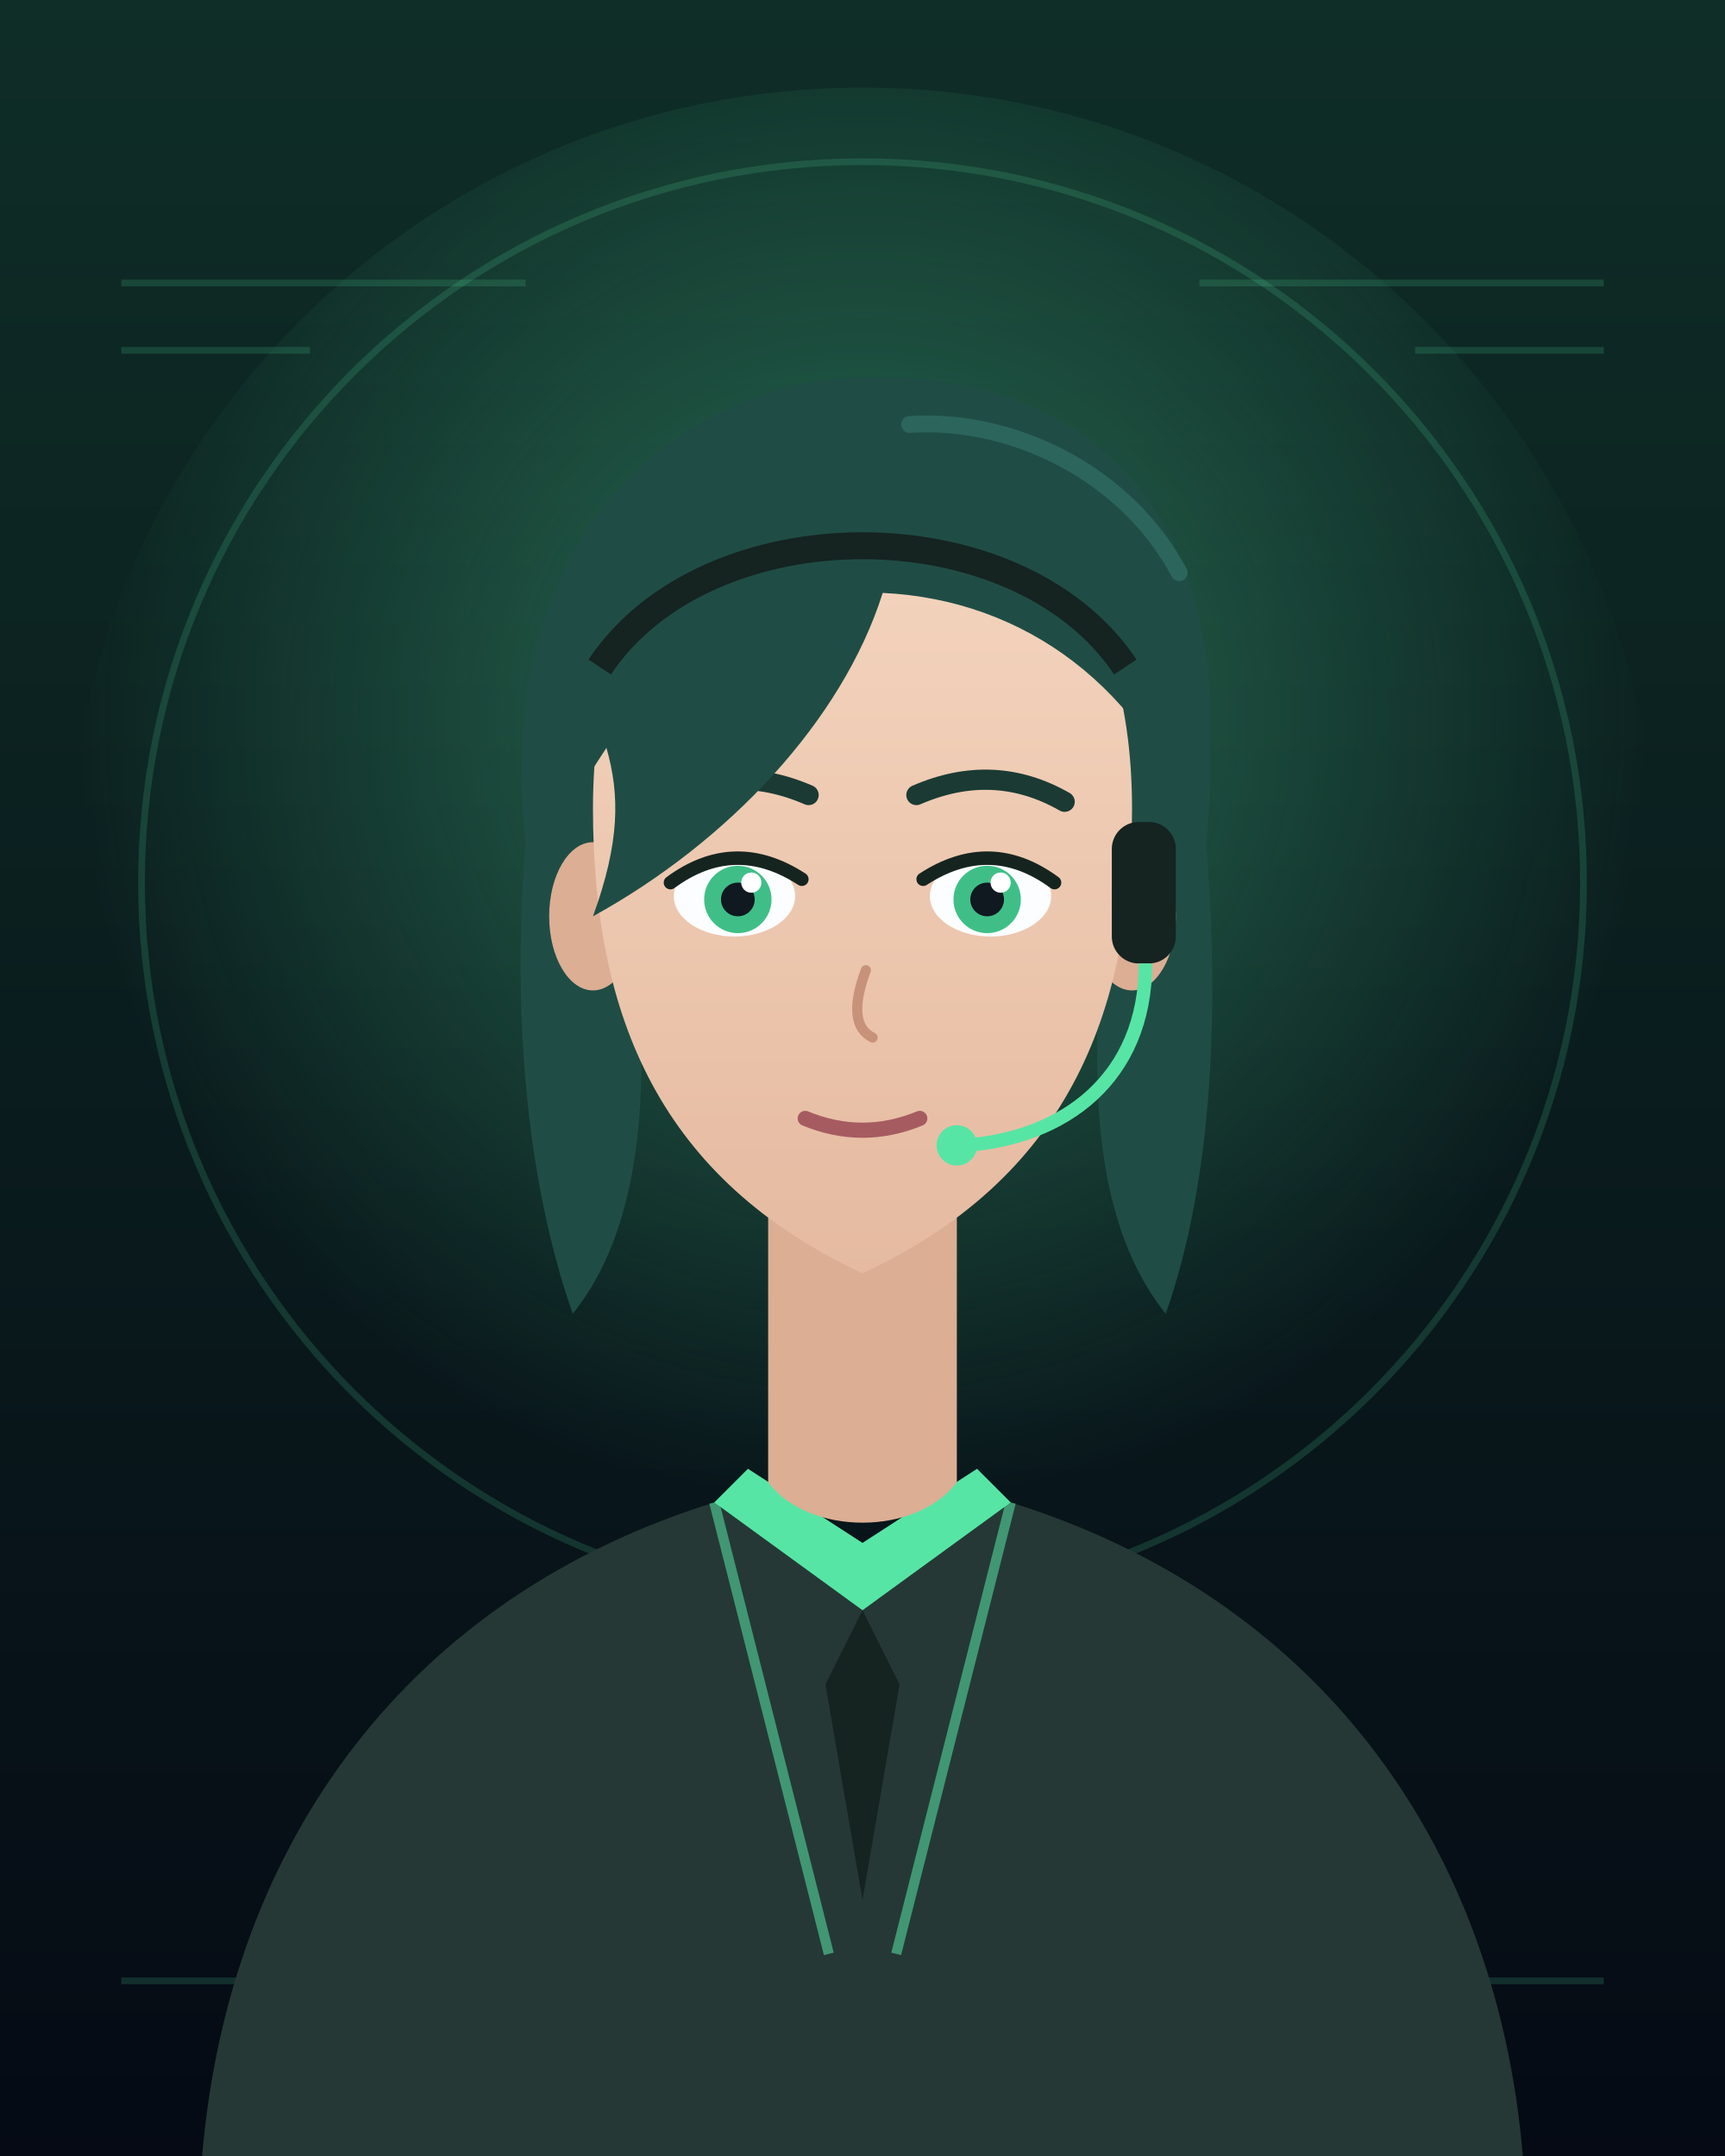
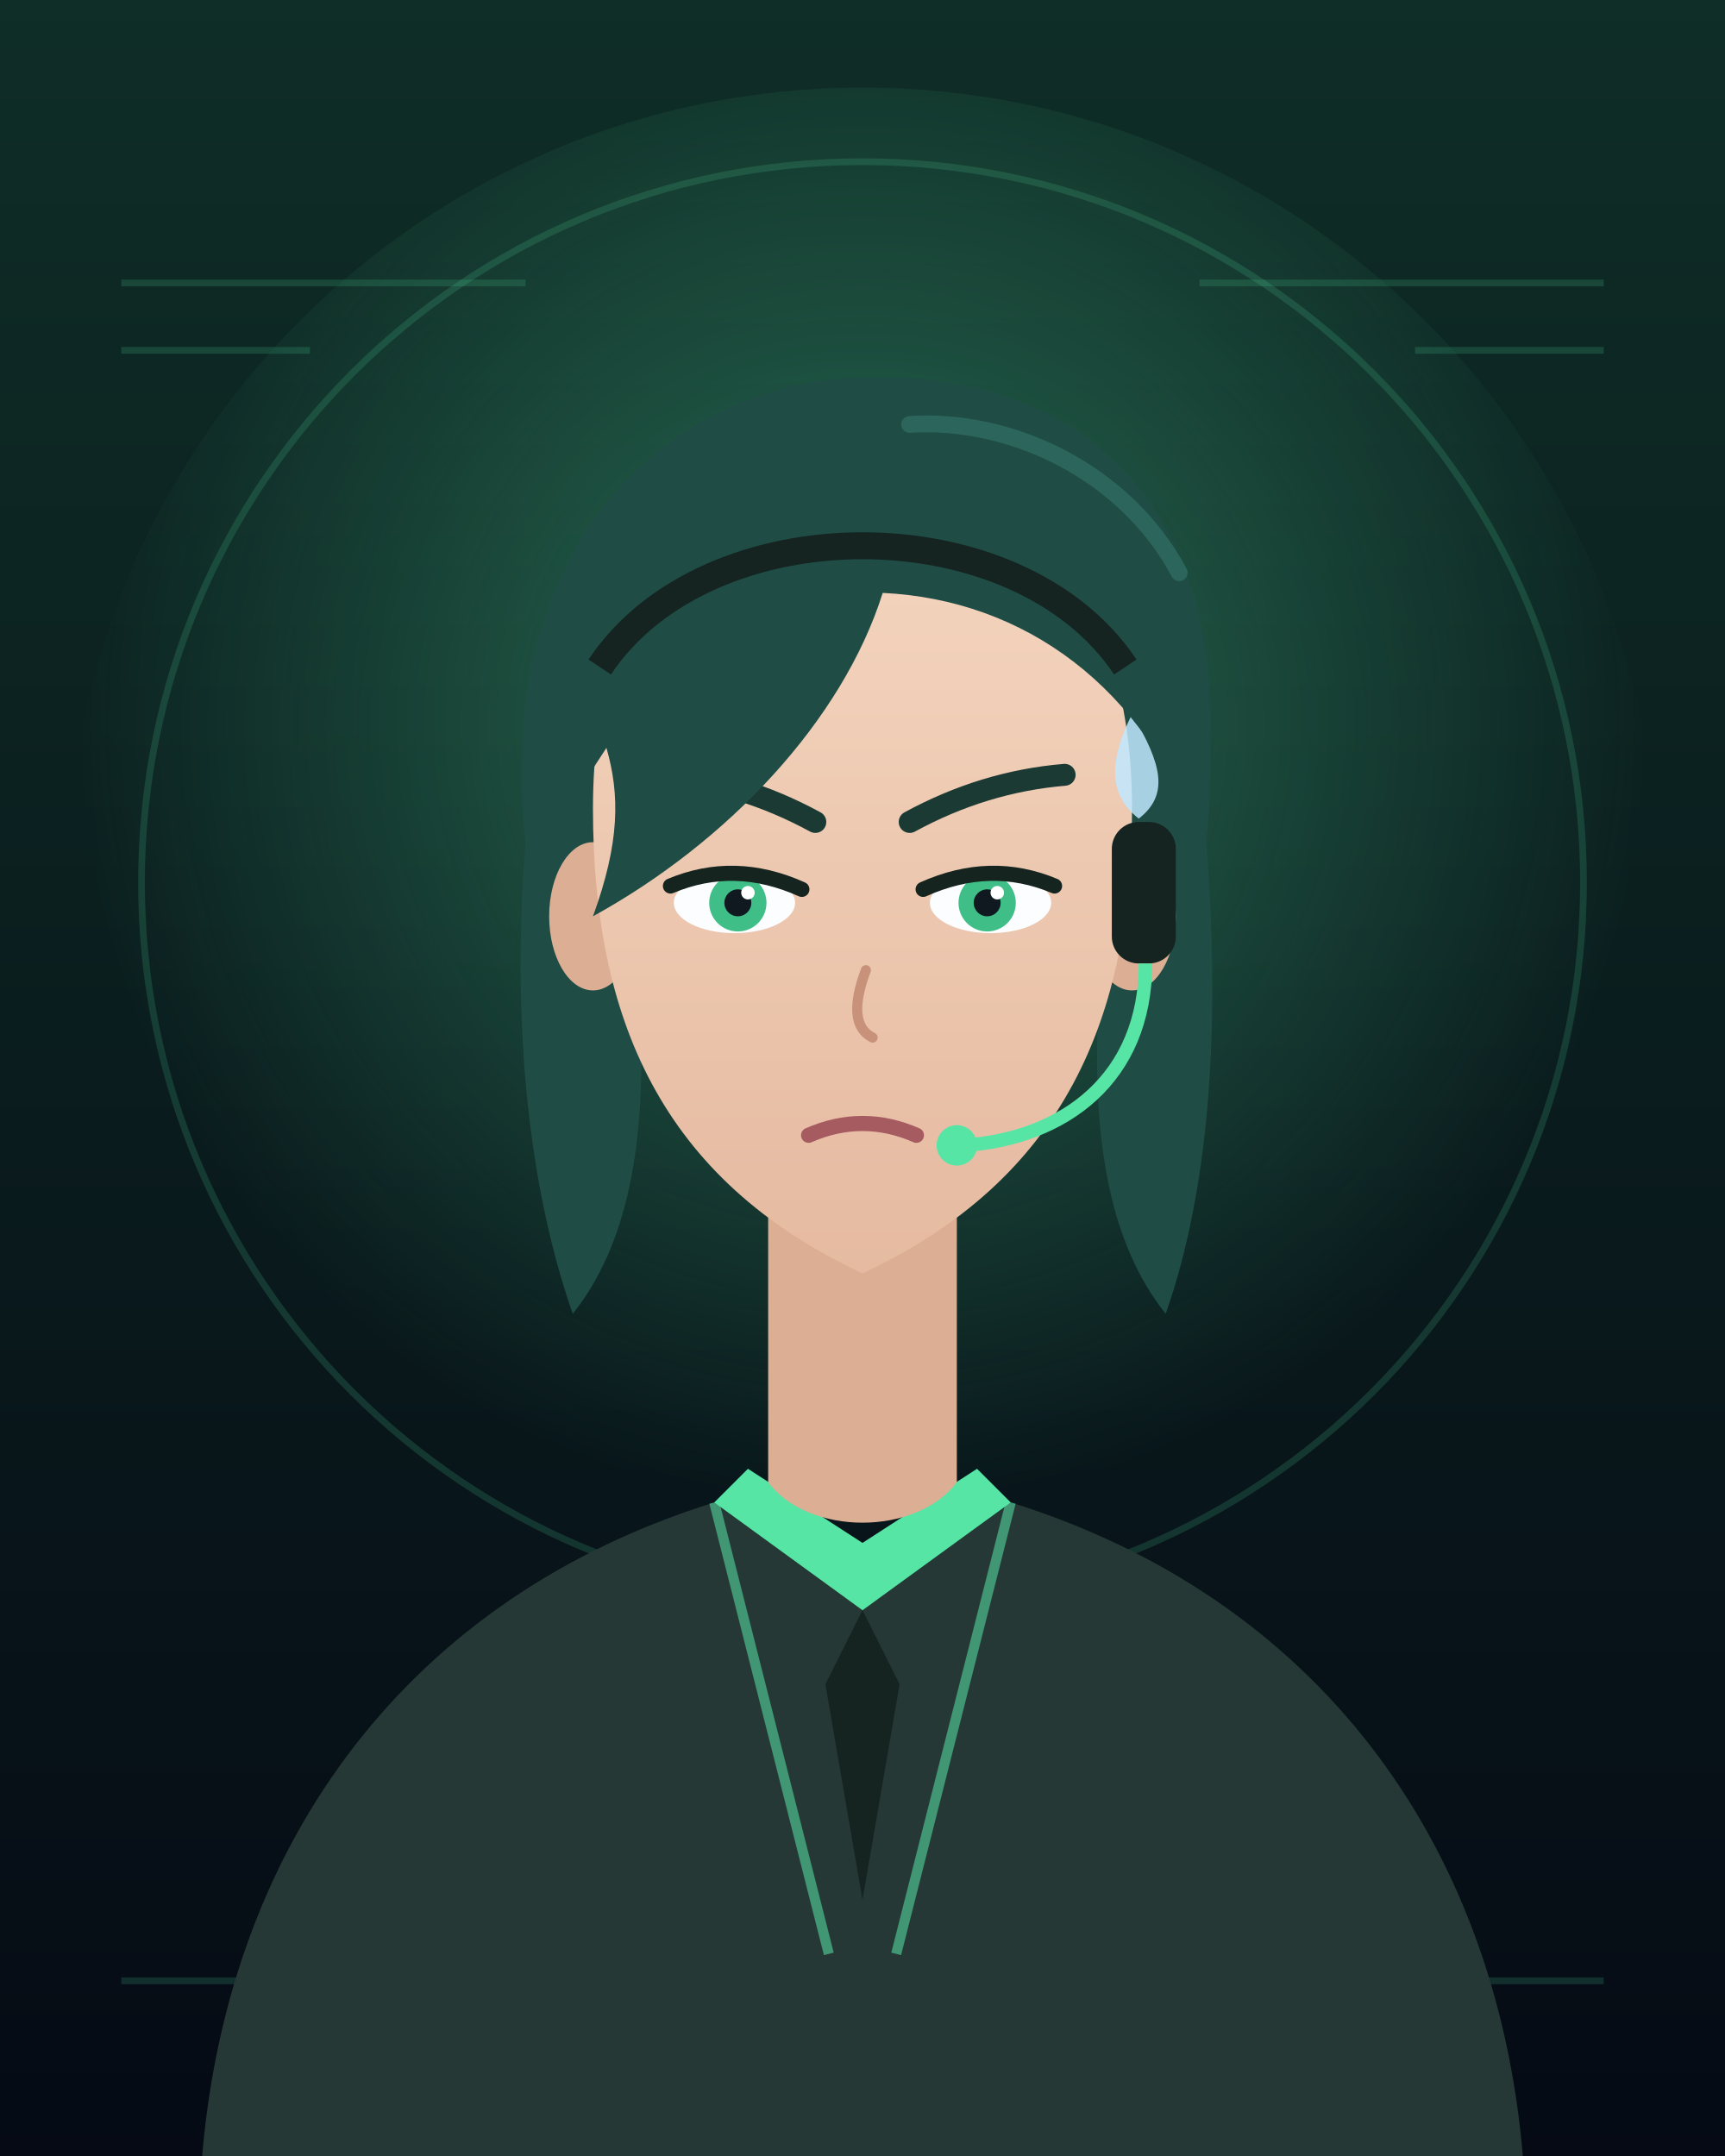
<svg xmlns="http://www.w3.org/2000/svg" width="512" height="640" viewBox="0 0 512 640">
  <defs>
    <linearGradient id="bg" x1="0" y1="0" x2="0" y2="1">
      <stop offset="0" stop-color="#0f2e27" />
      <stop offset="1" stop-color="#050a14" />
    </linearGradient>
    <radialGradient id="glow" cx="0.5" cy="0.4" r="0.5">
      <stop offset="0" stop-color="#57e5a5" stop-opacity="0.38" />
      <stop offset="1" stop-color="#57e5a5" stop-opacity="0" />
    </radialGradient>
    <linearGradient id="skin" x1="0" y1="0" x2="0" y2="1">
      <stop offset="0" stop-color="#f5d6c0" />
      <stop offset="1" stop-color="#e5baa0" />
    </linearGradient>
  </defs>
  <rect width="512" height="640" fill="url(#bg)" />
  <circle cx="256" cy="262" r="236" fill="url(#glow)" />
  <g stroke="#57e5a5" stroke-opacity="0.16" stroke-width="2" fill="none">
    <path d="M36 84h120M356 84h120M36 104h56M420 104h56M36 588h60M416 588h60" />
    <circle cx="256" cy="262" r="214" />
  </g>
  <path d="M156 250 C146 158 202 112 258 112 C316 112 368 158 358 250 C362 300 360 350 346 390 C330 370 324 340 326 300 L190 300 C192 340 186 370 170 390 C156 350 152 300 156 250 Z" fill="#1f4d45" />
  <path d="M60 640 C68 546 122 474 212 446 L256 478 L300 446 C390 474 444 546 452 640 Z" fill="#253836" />
  <path d="M212 446 L256 478 L300 446 L290 436 L256 458 L222 436 Z" fill="#57e5a5" />
  <path d="M212 446 L246 580" stroke="#57e5a5" stroke-width="3" opacity="0.55" />
  <path d="M300 446 L266 580" stroke="#57e5a5" stroke-width="3" opacity="0.55" />
  <path d="M256 478 l11 22 l-11 64 l-11 -64 z" fill="#152321" />
  <path d="M228 330 L228 440 C240 456 272 456 284 440 L284 330 Z" fill="#dcae94" />
  <ellipse cx="176" cy="272" rx="13" ry="22" fill="#dcae94" />
  <ellipse cx="336" cy="272" rx="13" ry="22" fill="#dcae94" />
  <path d="M176 240 C176 172 212 142 256 142 C300 142 336 172 336 240 C336 302 316 350 256 378 C196 350 176 302 176 240 Z" fill="url(#skin)" />
-   <path d="M196 238 Q217 226 240 236" stroke="#1b3a34" stroke-width="6" fill="none" stroke-linecap="round" />
-   <path d="M272 236 Q295 226 316 238" stroke="#1b3a34" stroke-width="6" fill="none" stroke-linecap="round" />
-   <ellipse cx="218" cy="266" rx="18" ry="12" fill="#fbfdff" />
-   <circle cx="219" cy="267" r="10" fill="#3fbf87" />
-   <circle cx="219" cy="267" r="5" fill="#101820" />
-   <circle cx="223" cy="262" r="3" fill="#ffffff" />
-   <ellipse cx="294" cy="266" rx="18" ry="12" fill="#fbfdff" />
-   <circle cx="293" cy="267" r="10" fill="#3fbf87" />
-   <circle cx="293" cy="267" r="5" fill="#101820" />
-   <circle cx="297" cy="262" r="3" fill="#ffffff" />
-   <path d="M199 262 Q218 248 238 261" stroke="#16241f" stroke-width="4" fill="none" stroke-linecap="round" />
-   <path d="M274 261 Q294 248 313 262" stroke="#16241f" stroke-width="4" fill="none" stroke-linecap="round" />
+   <path d="M196 230 Q220 232 242 244" stroke="#1b3a34" stroke-width="6.5" fill="none" stroke-linecap="round" />
+   <path d="M270 244 Q292 232 316 230" stroke="#1b3a34" stroke-width="6.5" fill="none" stroke-linecap="round" />
+   <ellipse cx="218" cy="268" rx="18" ry="9" fill="#fbfdff" />
+   <circle cx="219" cy="268" r="8.5" fill="#3fbf87" />
+   <circle cx="219" cy="268" r="4" fill="#101820" />
+   <circle cx="222" cy="265" r="2" fill="#ffffff" />
+   <ellipse cx="294" cy="268" rx="18" ry="9" fill="#fbfdff" />
+   <circle cx="293" cy="268" r="8.5" fill="#3fbf87" />
+   <circle cx="293" cy="268" r="4" fill="#101820" />
+   <circle cx="296" cy="265" r="2" fill="#ffffff" />
+   <path d="M199 263 Q218 255 238 264" stroke="#16241f" stroke-width="4.5" fill="none" stroke-linecap="round" />
+   <path d="M274 264 Q294 255 313 263" stroke="#16241f" stroke-width="4.5" fill="none" stroke-linecap="round" />
  <path d="M257 288 Q251 304 259 308" stroke="#c79279" stroke-width="3" fill="none" stroke-linecap="round" />
-   <path d="M239 332 Q256 339 273 332" stroke="#a65b61" stroke-width="4.5" fill="none" stroke-linecap="round" />
+   <path d="M240 337 Q256 330 272 337" stroke="#a65b61" stroke-width="4.5" fill="none" stroke-linecap="round" />
+   <path d="M336 212 C345 227 347 236 338 243 C329 236 329 226 336 212 Z" fill="#bfe8ff" opacity="0.85" />
  <path d="M160 262 C146 170 200 114 262 112 C328 112 372 160 356 250 C340 204 304 178 262 176 C250 214 216 250 176 272 C184 250 184 236 180 222 C172 234 164 248 160 262 Z" fill="#1f4d45" />
  <path d="M270 126 C300 124 334 140 350 170" stroke="#2f6b60" stroke-width="5" fill="none" stroke-linecap="round" opacity="0.8" />
  <path d="M178 198 C210 150 302 150 334 198" stroke="#152321" stroke-width="8" fill="none" />
  <rect x="330" y="244" width="19" height="42" rx="8" fill="#152321" />
  <path d="M340 286 C340 320 316 338 286 340" stroke="#57e5a5" stroke-width="4" fill="none" />
  <circle cx="284" cy="340" r="6" fill="#57e5a5" />
</svg>
